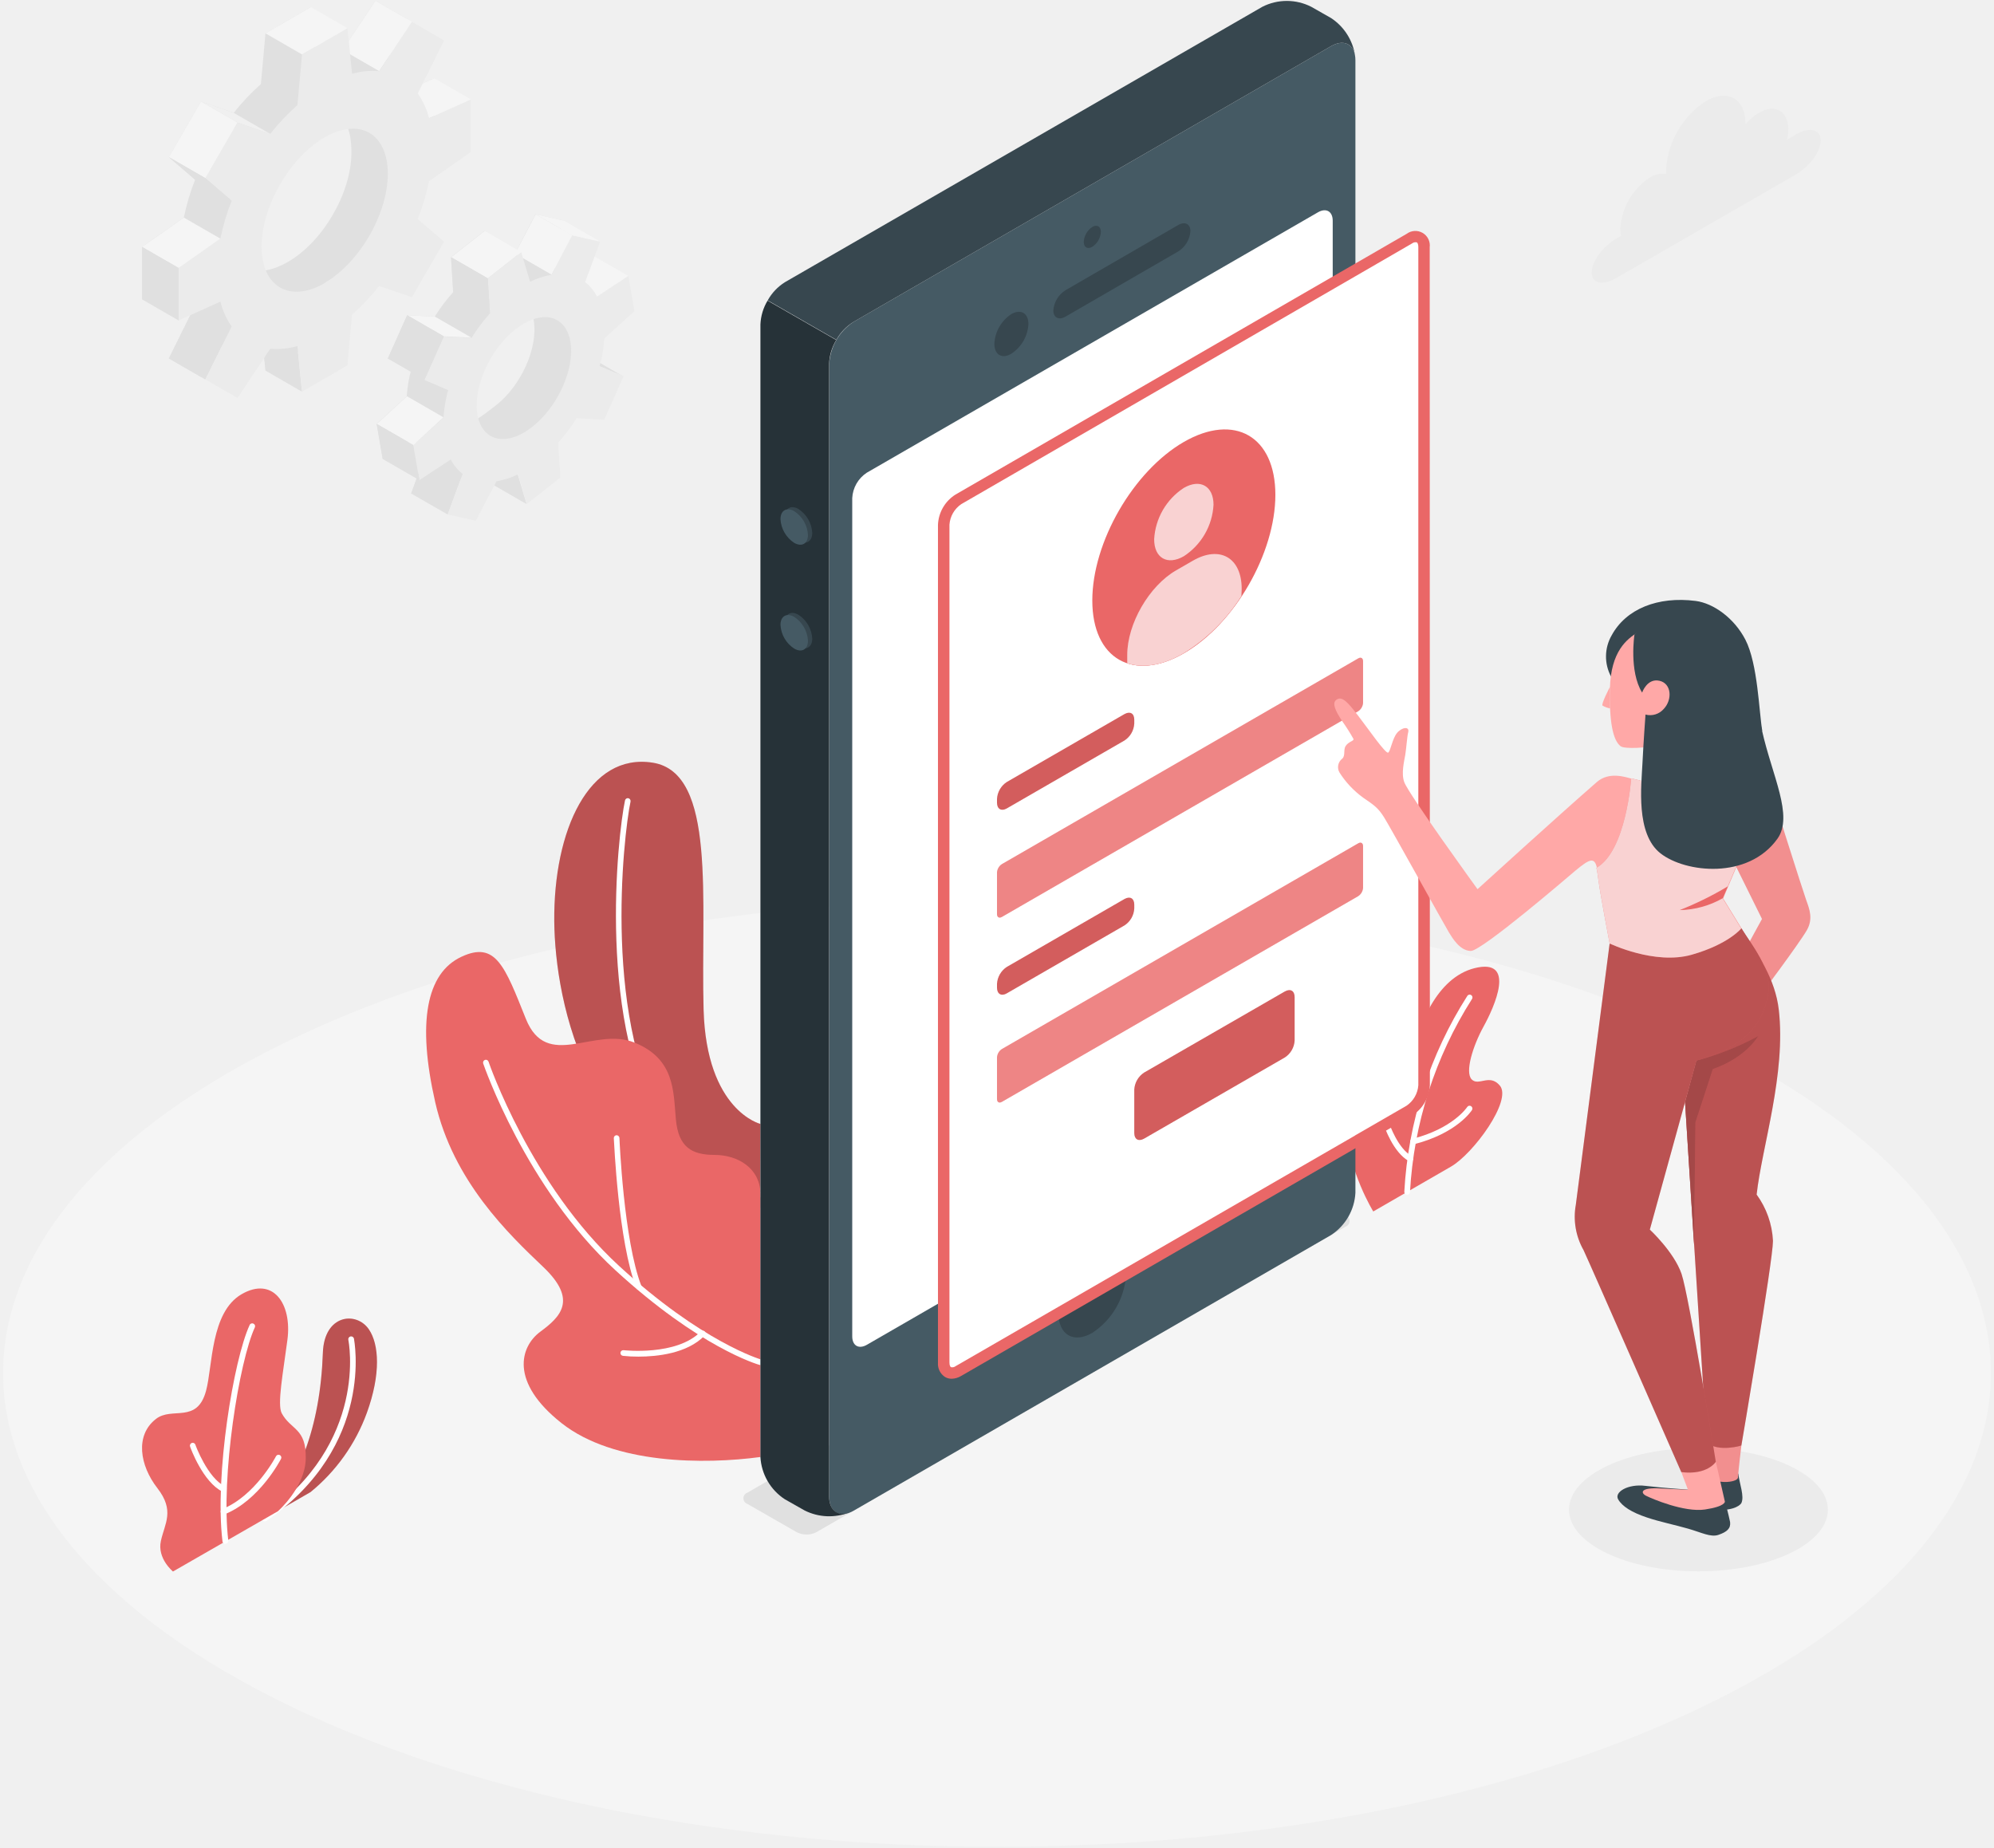
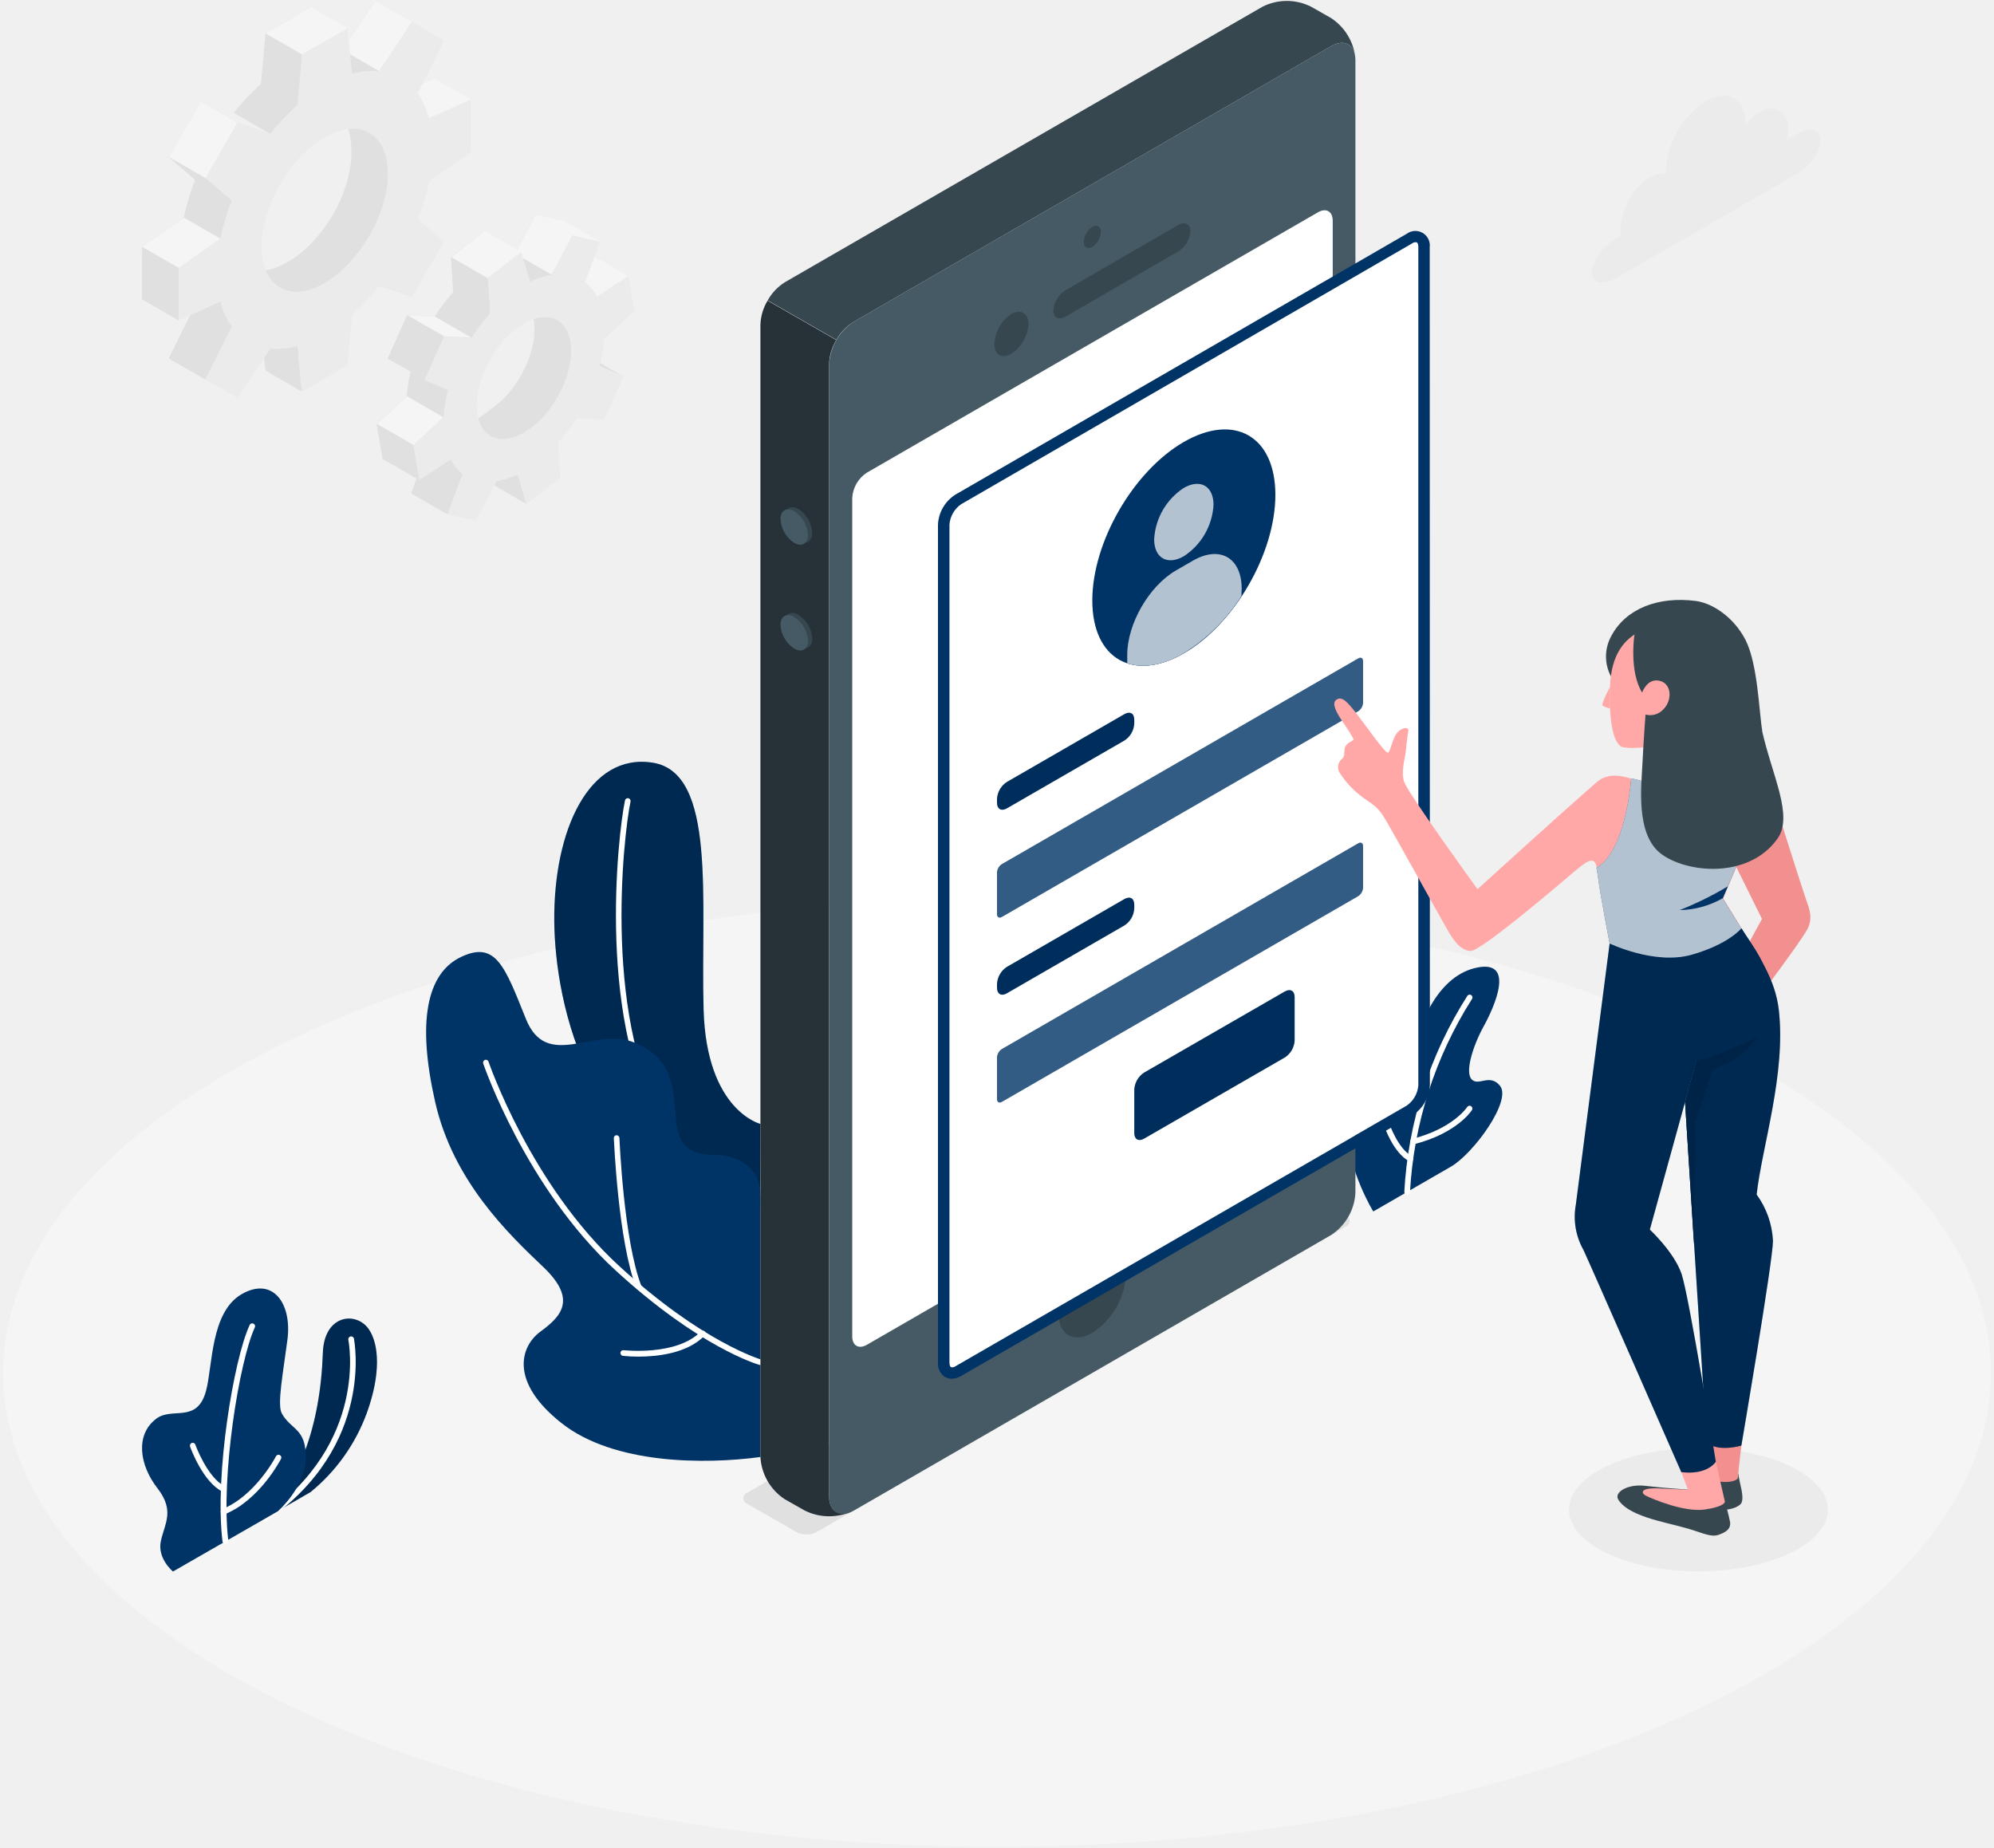
<svg xmlns="http://www.w3.org/2000/svg" width="354" height="328" viewBox="0 0 354 328" fill="none">
  <path d="M52.23 303.24C121.14 336.08 232.86 336.09 301.77 303.24C370.68 270.39 370.67 217.15 301.77 184.31C232.87 151.47 121.14 151.47 52.23 184.31C-16.68 217.15 -16.67 270.4 52.23 303.24Z" fill="#F5F5F5" />
  <path d="M301.53 278.97C314.221 278.97 324.51 274.068 324.51 268.02C324.51 261.973 314.221 257.07 301.53 257.07C288.838 257.07 278.55 261.973 278.55 268.02C278.55 274.068 288.838 278.97 301.53 278.97Z" fill="#EBEBEB" />
-   <path d="M47 269.59L55.13 264.9C59.669 261.196 63.124 256.335 65.13 250.83C67.64 243.91 67.29 238.65 65.49 236.01C63.28 232.76 57.55 233.33 57.32 240.17C56.84 253.65 52.91 263 47 269.59Z" fill="#EA6767" />
+   <path d="M47 269.59L55.13 264.9C59.669 261.196 63.124 256.335 65.13 250.83C67.64 243.91 67.29 238.65 65.49 236.01C63.28 232.76 57.55 233.33 57.32 240.17C56.84 253.65 52.91 263 47 269.59Z" fill="#003366" />
  <path opacity="0.2" d="M47 269.59L55.13 264.9C59.669 261.196 63.124 256.335 65.13 250.83C67.64 243.91 67.29 238.65 65.49 236.01C63.28 232.76 57.55 233.33 57.32 240.17C56.84 253.65 52.91 263 47 269.59Z" fill="black" />
  <path d="M47 270.09C46.894 270.089 46.791 270.054 46.707 269.99C46.622 269.927 46.559 269.838 46.528 269.737C46.497 269.636 46.499 269.527 46.533 269.427C46.568 269.327 46.633 269.241 46.72 269.18C65.52 256.18 61.88 238.05 61.84 237.87C61.826 237.804 61.825 237.737 61.838 237.671C61.85 237.605 61.876 237.542 61.912 237.486C61.949 237.43 61.996 237.381 62.052 237.343C62.107 237.305 62.169 237.279 62.235 237.265C62.301 237.251 62.368 237.251 62.434 237.263C62.5 237.275 62.563 237.301 62.619 237.337C62.675 237.374 62.724 237.421 62.762 237.477C62.8 237.532 62.826 237.594 62.84 237.66C62.84 237.85 66.68 256.6 47.32 270C47.226 270.064 47.114 270.096 47 270.09Z" fill="white" />
-   <path d="M30.71 279C30.71 279 27.88 276.7 28.56 273.58C29.24 270.46 31.07 268.22 27.94 264.2C24.81 260.18 23.94 254.82 27.68 251.92C30.53 249.67 34.98 252.85 36.58 246.92C37.76 242.58 37.36 232.97 42.89 229.77C48.42 226.57 51.89 231.39 51.02 237.91C50.26 243.74 49.18 249.35 50.02 250.91C51.64 253.91 54.41 253.5 54.28 258.98C54.17 264.08 49.34 268.3 49.34 268.3L30.71 279Z" fill="#EA6767" />
+   <path d="M30.71 279C30.71 279 27.88 276.7 28.56 273.58C29.24 270.46 31.07 268.22 27.94 264.2C24.81 260.18 23.94 254.82 27.68 251.92C30.53 249.67 34.98 252.85 36.58 246.92C37.76 242.58 37.36 232.97 42.89 229.77C48.42 226.57 51.89 231.39 51.02 237.91C50.26 243.74 49.18 249.35 50.02 250.91C51.64 253.91 54.41 253.5 54.28 258.98C54.17 264.08 49.34 268.3 49.34 268.3L30.71 279Z" fill="#003366" />
  <path d="M40 274.11C39.878 274.109 39.76 274.063 39.668 273.983C39.577 273.902 39.517 273.791 39.5 273.67C38.07 261.82 41.5 241.36 44.3 235.28C44.324 235.212 44.361 235.151 44.411 235.099C44.46 235.048 44.52 235.007 44.586 234.981C44.653 234.954 44.724 234.942 44.795 234.945C44.867 234.949 44.936 234.967 45 235C45.06 235.027 45.113 235.065 45.158 235.113C45.203 235.161 45.237 235.218 45.259 235.279C45.282 235.341 45.291 235.406 45.288 235.471C45.285 235.537 45.269 235.601 45.24 235.66C42.47 241.66 39.16 262.18 40.53 273.51C40.544 273.641 40.506 273.772 40.423 273.875C40.341 273.978 40.221 274.045 40.09 274.06L40 274.11Z" fill="white" />
  <path d="M39.73 264.88C39.654 264.884 39.578 264.866 39.51 264.83C36.04 263.14 33.84 257.11 33.75 256.83C33.726 256.768 33.714 256.701 33.715 256.635C33.717 256.568 33.732 256.502 33.76 256.441C33.787 256.38 33.827 256.325 33.876 256.28C33.925 256.234 33.982 256.199 34.045 256.177C34.108 256.154 34.175 256.144 34.242 256.147C34.308 256.151 34.374 256.168 34.434 256.197C34.494 256.226 34.548 256.267 34.592 256.318C34.636 256.368 34.669 256.427 34.69 256.49C34.69 256.55 36.84 262.39 39.95 263.9C40.052 263.949 40.134 264.032 40.183 264.134C40.232 264.237 40.245 264.352 40.219 264.463C40.194 264.573 40.131 264.672 40.042 264.742C39.954 264.812 39.843 264.85 39.73 264.85V264.88Z" fill="white" />
  <path d="M39.67 268.88C39.57 268.88 39.472 268.849 39.39 268.792C39.308 268.735 39.245 268.654 39.21 268.56C39.16 268.438 39.161 268.301 39.211 268.179C39.262 268.058 39.358 267.961 39.48 267.91C45.32 265.57 48.96 258.62 49 258.54C49.061 258.422 49.166 258.333 49.293 258.293C49.42 258.252 49.557 258.264 49.675 258.325C49.793 258.386 49.882 258.491 49.922 258.618C49.963 258.745 49.951 258.882 49.89 259C49.73 259.3 46.04 266.36 39.89 268.84C39.822 268.872 39.746 268.886 39.67 268.88Z" fill="white" />
-   <path d="M243.8 215.08C243.8 215.08 239.43 208 239 200.31C238.57 192.62 240.26 189.42 242.58 188.5C244.9 187.58 245.08 190.41 246.27 192.08C247.46 193.75 249.89 192.8 250.79 187.59C251.69 182.38 254.97 173.59 261.79 171.88C269.29 170.02 265.27 178.82 263.38 182.25C261.49 185.68 260.03 190.36 261.27 191.63C262.51 192.9 264.44 190.55 266.27 192.73C268.5 195.36 261.57 204.83 257.59 207.12L243.8 215.08Z" fill="#EA6767" />
+   <path d="M243.8 215.08C243.8 215.08 239.43 208 239 200.31C238.57 192.62 240.26 189.42 242.58 188.5C244.9 187.58 245.08 190.41 246.27 192.08C247.46 193.75 249.89 192.8 250.79 187.59C251.69 182.38 254.97 173.59 261.79 171.88C269.29 170.02 265.27 178.82 263.38 182.25C261.49 185.68 260.03 190.36 261.27 191.63C262.51 192.9 264.44 190.55 266.27 192.73C268.5 195.36 261.57 204.83 257.59 207.12L243.8 215.08Z" fill="#003366" />
  <path d="M249.79 212.11C249.724 212.107 249.66 212.092 249.6 212.064C249.54 212.037 249.487 211.998 249.442 211.949C249.398 211.901 249.363 211.845 249.34 211.783C249.318 211.721 249.307 211.656 249.31 211.59C249.987 199.22 253.845 187.233 260.51 176.79C260.548 176.736 260.596 176.689 260.652 176.654C260.708 176.619 260.771 176.596 260.836 176.585C260.902 176.575 260.969 176.578 261.033 176.594C261.097 176.611 261.157 176.64 261.21 176.68C261.315 176.758 261.385 176.874 261.406 177.003C261.426 177.131 261.395 177.263 261.32 177.37C254.774 187.66 250.986 199.462 250.32 211.64C250.316 211.706 250.299 211.77 250.271 211.829C250.242 211.888 250.202 211.941 250.153 211.985C250.103 212.029 250.046 212.062 249.984 212.084C249.922 212.105 249.856 212.114 249.79 212.11Z" fill="white" />
  <path d="M250.36 206.2C250.276 206.199 250.194 206.179 250.12 206.14C247.32 204.59 245.77 199.99 245.71 199.8C245.688 199.738 245.678 199.672 245.682 199.606C245.686 199.54 245.703 199.475 245.731 199.415C245.76 199.356 245.801 199.303 245.85 199.259C245.9 199.215 245.957 199.181 246.02 199.16C246.146 199.119 246.283 199.13 246.401 199.19C246.519 199.25 246.609 199.354 246.65 199.48C246.65 199.48 248.15 203.91 250.65 205.26C250.763 205.327 250.846 205.435 250.882 205.562C250.917 205.689 250.902 205.824 250.84 205.94C250.795 206.026 250.725 206.097 250.64 206.143C250.554 206.189 250.457 206.209 250.36 206.2Z" fill="white" />
  <path d="M250.85 203.17C250.739 203.169 250.632 203.131 250.545 203.062C250.458 202.993 250.397 202.897 250.37 202.79C250.354 202.727 250.35 202.661 250.359 202.597C250.369 202.532 250.391 202.47 250.424 202.414C250.458 202.358 250.502 202.31 250.554 202.271C250.607 202.233 250.667 202.205 250.73 202.19C257.95 200.36 260.45 196.58 260.47 196.54C260.506 196.484 260.552 196.436 260.606 196.398C260.66 196.36 260.721 196.333 260.785 196.318C260.85 196.304 260.917 196.303 260.982 196.314C261.047 196.325 261.109 196.349 261.165 196.385C261.221 196.42 261.269 196.466 261.307 196.521C261.345 196.575 261.372 196.636 261.387 196.7C261.401 196.765 261.402 196.832 261.391 196.897C261.38 196.962 261.356 197.024 261.32 197.08C261.21 197.25 258.61 201.22 250.98 203.16L250.85 203.17Z" fill="white" />
-   <path d="M135 199.54C135 199.54 125.41 197.2 124.91 179.24C124.38 159.86 127.26 137.24 115.91 135.41C104.56 133.58 98.26 147.41 98.4 163.56C98.53 177.7 104.23 208.4 134.96 214.42L135 199.54Z" fill="#EA6767" />
+   <path d="M135 199.54C135 199.54 125.41 197.2 124.91 179.24C124.38 159.86 127.26 137.24 115.91 135.41C104.56 133.58 98.26 147.41 98.4 163.56C98.53 177.7 104.23 208.4 134.96 214.42L135 199.54Z" fill="#003366" />
  <path opacity="0.2" d="M135 199.54C135 199.54 125.41 197.2 124.91 179.24C124.38 159.86 127.26 137.24 115.91 135.41C104.56 133.58 98.26 147.41 98.4 163.56C98.53 177.7 104.23 208.4 134.96 214.42L135 199.54Z" fill="black" />
  <path d="M135 212.58H134.91C128 211.32 122.37 207.51 118.18 201.27C105.76 182.74 109.67 148.14 110.96 142.1C110.989 141.971 111.067 141.859 111.177 141.786C111.287 141.713 111.42 141.686 111.55 141.71C111.68 141.741 111.792 141.821 111.865 141.932C111.937 142.044 111.964 142.179 111.94 142.31C110.67 148.31 106.78 182.47 119.01 200.71C120.79 203.539 123.139 205.966 125.907 207.839C128.675 209.712 131.802 210.99 135.09 211.59C135.155 211.602 135.218 211.627 135.273 211.663C135.329 211.699 135.376 211.746 135.414 211.801C135.451 211.856 135.477 211.918 135.49 211.983C135.503 212.048 135.503 212.115 135.49 212.18C135.469 212.294 135.408 212.397 135.318 212.47C135.229 212.543 135.116 212.582 135 212.58Z" fill="white" />
-   <path d="M135 258.67C125.09 260.01 109 259.99 99.71 252.67C90.42 245.35 92.36 239.05 95.93 236.42C99.5 233.79 102.6 230.79 96.46 224.95C90.32 219.11 80.46 209.73 77.26 195.66C74.06 181.59 75.64 172.79 81.92 169.86C88.01 167.02 89.62 171.54 93.35 180.86C97.08 190.18 105.47 182.19 112.65 185.1C119.83 188.01 119.54 193.77 119.99 198.72C120.44 203.67 122.81 205.04 126.88 205.04C130.95 205.04 135 207.38 135 212.04V258.67Z" fill="#EA6767" />
+   <path d="M135 258.67C125.09 260.01 109 259.99 99.71 252.67C90.42 245.35 92.36 239.05 95.93 236.42C99.5 233.79 102.6 230.79 96.46 224.95C90.32 219.11 80.46 209.73 77.26 195.66C74.06 181.59 75.64 172.79 81.92 169.86C88.01 167.02 89.62 171.54 93.35 180.86C97.08 190.18 105.47 182.19 112.65 185.1C119.83 188.01 119.54 193.77 119.99 198.72C120.44 203.67 122.81 205.04 126.88 205.04C130.95 205.04 135 207.38 135 212.04V258.67Z" fill="#003366" />
  <path d="M135 242.33C134.957 242.34 134.913 242.34 134.87 242.33C134.44 242.21 124.19 239.23 109.26 225.52C93.36 210.92 85.86 189.02 85.78 188.8C85.742 188.674 85.754 188.538 85.813 188.421C85.873 188.303 85.976 188.213 86.1 188.17C86.225 188.129 86.361 188.138 86.479 188.196C86.597 188.254 86.687 188.356 86.73 188.48C86.8 188.7 94.23 210.36 109.94 224.78C124.66 238.31 135.03 241.34 135.14 241.37C135.203 241.388 135.262 241.419 135.313 241.46C135.364 241.501 135.407 241.552 135.439 241.61C135.47 241.667 135.49 241.73 135.497 241.796C135.504 241.861 135.499 241.927 135.48 241.99C135.448 242.091 135.383 242.179 135.297 242.24C135.21 242.301 135.106 242.333 135 242.33Z" fill="white" />
  <path d="M113.43 229C113.33 229.002 113.231 228.972 113.149 228.914C113.066 228.857 113.004 228.775 112.97 228.68C109.76 220.44 109.03 202.81 108.97 202.06C108.967 201.928 109.016 201.8 109.105 201.703C109.195 201.606 109.318 201.548 109.45 201.54C109.581 201.542 109.706 201.592 109.802 201.681C109.898 201.769 109.958 201.89 109.97 202.02C109.97 202.2 110.72 220.23 113.87 228.32C113.894 228.382 113.906 228.448 113.904 228.514C113.903 228.58 113.888 228.645 113.861 228.706C113.834 228.766 113.795 228.821 113.747 228.866C113.699 228.911 113.642 228.947 113.58 228.97C113.532 228.987 113.481 228.997 113.43 229Z" fill="white" />
  <path d="M113.35 240.85C112.428 240.857 111.507 240.811 110.59 240.71C110.524 240.702 110.461 240.681 110.403 240.649C110.346 240.617 110.295 240.573 110.254 240.521C110.213 240.469 110.183 240.41 110.165 240.346C110.147 240.282 110.142 240.216 110.15 240.15C110.158 240.084 110.179 240.021 110.211 239.963C110.243 239.906 110.287 239.855 110.339 239.814C110.391 239.773 110.45 239.743 110.514 239.725C110.578 239.707 110.644 239.702 110.71 239.71C110.8 239.71 120.11 240.77 124.38 236.42C124.425 236.367 124.479 236.325 124.541 236.294C124.603 236.264 124.67 236.246 124.739 236.243C124.808 236.24 124.877 236.251 124.941 236.276C125.005 236.301 125.064 236.338 125.113 236.387C125.162 236.435 125.201 236.493 125.226 236.557C125.252 236.621 125.264 236.689 125.262 236.758C125.26 236.827 125.243 236.895 125.214 236.957C125.184 237.019 125.142 237.075 125.09 237.12C122 240.31 116.61 240.85 113.35 240.85Z" fill="white" />
  <path d="M106.15 51.49L105.07 45.26L99.51 48.92C99.002 47.92 98.282 47.043 97.4 46.35L100.06 39.15L95.06 38.04L91.4 45.04C90.076 45.263 88.792 45.681 87.59 46.28L86 41L80.06 45.67L80.45 51.87C79.24 53.225 78.143 54.676 77.17 56.21L72.27 55.96L68.83 63.67L73.04 65.47C72.6 67.064 72.322 68.699 72.21 70.35L66.86 75.27L67.93 81.51L73.5 77.85C74.005 78.849 74.726 79.723 75.61 80.41L73 87.62L78 88.72L83.24 83.62C84.45 83.43 84.15 81.15 85.47 80.5L87.06 85.76L92.99 81.1L92.84 78.66C94.04 77.32 98.58 74.37 99.56 72.83L100.79 70.83L104.23 63.12L102.63 60.22L100.85 56.44L106.15 51.49ZM88 72C83.44 75.58 82 76.37 81.23 71.58C80.46 66.79 83.07 59.51 87.63 55.92C92.19 52.33 93.93 52.08 94.75 56.86C95.57 61.64 92.57 68.46 88 72Z" fill="#E0E0E0" />
  <path d="M95.1 38.04L101.59 41.78L97.93 48.76L91.44 45.02L95.1 38.04Z" fill="#F5F5F5" />
  <path d="M111.56 49L106 52.66L99.51 48.92L105.07 45.26L111.56 49Z" fill="#F5F5F5" />
  <path d="M110.67 66.83L106.46 65.04L99.97 61.3L104.18 63.09L110.67 66.83Z" fill="#E0E0E0" />
  <path d="M72.99 87.62L79.48 91.35L82.14 84.15L75.65 80.41L72.99 87.62Z" fill="#E0E0E0" />
  <path d="M93.49 89.5L87.01 85.76L85.42 80.5L91.91 84.24L93.49 89.5Z" fill="#E0E0E0" />
  <path d="M112.63 55.23L111.56 49L106 52.66C105.488 51.659 104.765 50.782 103.88 50.09L106.54 42.89L101.59 41.78L97.92 48.78C96.596 49.003 95.312 49.421 94.11 50.02L92.53 44.76L86.59 49.43L86.98 55.63C85.769 56.994 84.672 58.456 83.7 60L78.79 59.75L75.35 67.46L79.56 69.26C79.124 70.859 78.846 72.497 78.73 74.15L73.39 79L74.46 85.24L80.02 81.58C80.532 82.577 81.255 83.451 82.14 84.14L79.48 91.34L84.48 92.45L88.14 85.45C89.469 85.229 90.757 84.807 91.96 84.2L93.54 89.46L99.48 84.8L99.09 78.6C100.3 77.245 101.396 75.793 102.37 74.26L107.28 74.5L110.72 66.79L106.45 65C106.893 63.402 107.174 61.764 107.29 60.11L112.63 55.23ZM94.5 75.78C89.95 79.36 85.59 78.39 84.76 73.61C83.93 68.83 86.96 62.04 91.52 58.46C96.08 54.88 100.43 55.86 101.26 60.64C102.09 65.42 99.06 72.2 94.5 75.78Z" fill="#EBEBEB" />
  <path d="M92.53 44.74L86.04 41L80.1 45.67L86.59 49.41L92.53 44.74Z" fill="#F5F5F5" />
  <path d="M80.1 45.67L80.49 51.87L86.98 55.61L86.59 49.41L80.1 45.67Z" fill="#E0E0E0" />
  <path d="M83.7 59.95L77.21 56.21L72.31 55.97L78.79 59.71L83.7 59.95Z" fill="#F5F5F5" />
  <path d="M72.31 55.97L68.87 63.67L75.35 67.41L78.79 59.71L72.31 55.97Z" fill="#E0E0E0" />
  <path d="M78.73 74.09L72.25 70.35L66.9 75.27L73.38 79.01L78.73 74.09Z" fill="#F5F5F5" />
  <path d="M74.46 85.25L67.97 81.51L66.9 75.27L73.38 79.01L74.46 85.25Z" fill="#E0E0E0" />
  <path d="M101.59 41.78L95.1 38.04L100.06 39.15L106.54 42.89L101.59 41.78Z" fill="#F5F5F5" />
  <path d="M77.09 23.21V13.9L69.68 17.24C69.287 15.66 68.61 14.166 67.68 12.83L72.35 3.42L66.65 0.13L60.83 8.88C59.208 8.738 57.574 8.898 56.01 9.35L55.19 1.26L47.13 5.92L46.32 14.92C44.566 16.474 42.953 18.181 41.5 20.02L35.68 18.02L29.98 27.9L34.64 31.9C33.779 34.077 33.11 36.326 32.64 38.62L25.23 43.83V53.15L32.64 49.81C33.032 51.389 33.71 52.884 34.64 54.22L30 63.64L35.7 66.93L41.52 58.18C43.142 58.321 44.776 58.162 46.34 57.71L47.15 65.8L55.21 61.14L56.03 52.14C58.546 51.222 60.774 49.656 62.49 47.6L66.67 49.07L72.37 39.2L68.87 36.2C69.63 33.698 69.911 31.076 69.7 28.47L77.09 23.21ZM51.16 46.47C44.98 50.04 41.16 47.47 41.16 40.36C41.16 33.25 46.27 24.46 52.46 20.89C58.65 17.32 62.39 19.89 62.39 27.06C62.39 34.23 57.35 42.89 51.16 46.47Z" fill="#E0E0E0" />
  <path d="M73.13 3.86L66.65 0.13L60.83 8.88L67.31 12.62L73.13 3.86Z" fill="#F5F5F5" />
  <path d="M83.58 17.64L77.09 13.9L69.68 17.24L76.17 20.98L83.58 17.64Z" fill="#F5F5F5" />
  <path d="M53.61 69.54L47.13 65.8L46.32 57.71L52.8 61.45L53.61 69.54Z" fill="#E0E0E0" />
  <path d="M29.97 63.64L36.46 67.38L41.13 57.97L34.64 54.23L29.97 63.64Z" fill="#E0E0E0" />
  <path d="M83.58 27V17.69L76.17 21C75.782 19.419 75.103 17.924 74.17 16.59L78.84 7.18L73.14 3.88L67.32 12.64C65.698 12.493 64.063 12.653 62.5 13.11L61.68 5L53.62 9.66L52.8 18.66C51.048 20.217 49.436 21.923 47.98 23.76L42.16 21.76L36.46 31.64L41.13 35.64C40.264 37.816 39.595 40.065 39.13 42.36L31.72 47.57V56.89L39.13 53.55C39.518 55.131 40.196 56.626 41.13 57.96L36.46 67.37L42.16 70.66L47.98 61.91C49.602 62.052 51.236 61.892 52.8 61.44L53.62 69.53L61.68 64.87L62.49 55.87C64.244 54.316 65.857 52.609 67.31 50.77L73.13 52.77L78.83 42.9L74.16 38.9C75.025 36.724 75.695 34.475 76.16 32.18L83.58 27ZM57.65 50.26C51.46 53.83 46.44 50.93 46.44 43.79C46.44 36.65 51.44 27.96 57.65 24.38C63.86 20.8 68.85 23.71 68.85 30.85C68.85 37.99 63.83 46.63 57.65 50.21V50.26Z" fill="#EBEBEB" />
  <path d="M41.5 20.04L47.98 23.78L42.16 21.75L35.68 18L41.5 20.04Z" fill="#F0F0F0" />
  <path d="M35.679 18.01L29.978 27.894L36.466 31.636L42.167 21.753L35.679 18.01Z" fill="#F5F5F5" />
  <path d="M29.97 27.88L36.46 31.62L41.13 35.64L34.64 31.91L29.97 27.88Z" fill="#E0E0E0" />
  <path d="M32.64 38.63L39.13 42.37L31.72 47.58L25.23 43.84L32.64 38.63Z" fill="#F5F5F5" />
  <path d="M25.23 43.84L31.72 47.58V56.9L25.23 53.16V43.84Z" fill="#E0E0E0" />
  <path d="M61.68 5L55.19 1.26L47.13 5.92L53.61 9.66L61.68 5Z" fill="#F5F5F5" />
  <path d="M144.88 272.05L238.88 217.77C239.087 217.697 239.266 217.562 239.393 217.383C239.52 217.203 239.588 216.989 239.588 216.77C239.588 216.55 239.52 216.336 239.393 216.157C239.266 215.978 239.087 215.843 238.88 215.77L230.19 210.77C229.652 210.499 229.057 210.358 228.455 210.358C227.852 210.358 227.258 210.499 226.72 210.77L132.69 265C132.483 265.073 132.303 265.208 132.176 265.387C132.05 265.566 131.981 265.78 131.981 266C131.981 266.219 132.05 266.433 132.176 266.613C132.303 266.792 132.483 266.927 132.69 267L141.41 272C141.944 272.278 142.536 272.428 143.139 272.437C143.742 272.445 144.338 272.313 144.88 272.05Z" fill="#E0E0E0" />
  <path d="M236.3 8.2L151.54 57.14C150.28 57.962 149.231 59.07 148.479 60.373C147.727 61.676 147.292 63.138 147.21 64.64V265.71C147.21 268.47 149.15 269.59 151.54 268.21L236.3 219.27C237.562 218.449 238.611 217.342 239.364 216.039C240.116 214.736 240.55 213.273 240.63 211.77V10.7C240.63 7.94 238.7 6.82 236.3 8.2Z" fill="#455A64" />
  <path d="M151.54 57.14L236.3 8.2C238.44 6.96 240.21 7.73 240.57 9.88C240.37 8.528 239.886 7.234 239.15 6.083C238.414 4.931 237.443 3.949 236.3 3.2L232.78 1.2C231.438 0.519 229.954 0.164 228.45 0.164C226.945 0.164 225.462 0.519 224.12 1.2L139.35 50.1C138.073 50.901 137.02 52.012 136.29 53.33L148.48 60.33C149.21 59.022 150.264 57.924 151.54 57.14Z" fill="#37474F" />
  <path d="M135 258.67C135.082 260.172 135.517 261.634 136.269 262.937C137.021 264.24 138.07 265.348 139.33 266.17L142.86 268.17C144.082 268.781 145.419 269.127 146.784 269.186C148.149 269.244 149.51 269.014 150.78 268.51C148.78 269.29 147.19 268.14 147.19 265.67V64.64C147.24 63.131 147.677 61.661 148.46 60.37L136.27 53.37C135.498 54.651 135.062 56.106 135 57.6V258.67Z" fill="#263238" />
  <path d="M153.87 83.93L234 37.68C235.44 36.86 236.6 37.53 236.6 39.18V188C236.552 188.902 236.291 189.78 235.839 190.562C235.387 191.344 234.757 192.008 234 192.5L153.9 238.75C152.46 239.58 151.3 238.91 151.3 237.25V88.43C151.345 87.531 151.602 86.655 152.048 85.873C152.495 85.092 153.119 84.426 153.87 83.93Z" fill="white" />
  <path d="M193.92 40.29C193.478 40.58 193.11 40.97 192.846 41.429C192.582 41.888 192.429 42.402 192.4 42.93C192.4 43.93 193.08 44.3 193.92 43.81C194.364 43.521 194.733 43.132 194.997 42.673C195.262 42.214 195.413 41.699 195.44 41.17C195.44 40.2 194.76 39.81 193.92 40.29Z" fill="#37474F" />
  <path d="M193.92 222.74C192.172 223.883 190.718 225.423 189.675 227.233C188.633 229.043 188.031 231.074 187.92 233.16C187.92 236.99 190.61 238.55 193.92 236.63C195.668 235.486 197.121 233.946 198.164 232.136C199.206 230.326 199.808 228.296 199.92 226.21C199.94 222.38 197.24 220.82 193.92 222.74Z" fill="#37474F" />
  <path d="M179.53 55.77C178.651 56.353 177.922 57.135 177.4 58.052C176.879 58.969 176.581 59.996 176.53 61.05C176.53 62.99 177.89 63.78 179.53 62.81C180.418 62.232 181.157 61.453 181.687 60.535C182.217 59.618 182.523 58.588 182.58 57.53C182.58 55.59 181.22 54.8 179.53 55.77Z" fill="#37474F" />
  <path d="M187 55.11C187 56.41 188 56.9 189.17 56.21L209.17 44.64C209.79 44.253 210.309 43.725 210.686 43.1C211.063 42.474 211.287 41.768 211.34 41.04C211.34 39.75 210.34 39.26 209.17 39.95L189.17 51.52C188.552 51.906 188.033 52.432 187.656 53.056C187.279 53.679 187.054 54.383 187 55.11Z" fill="#37474F" />
  <path d="M141.76 90.37C142.469 90.832 143.06 91.455 143.484 92.188C143.908 92.921 144.153 93.744 144.2 94.59C144.2 96.15 143.11 96.78 141.76 96C141.053 95.536 140.464 94.912 140.042 94.179C139.62 93.446 139.376 92.624 139.33 91.78C139.33 90.23 140.42 89.6 141.76 90.37Z" fill="#37474F" />
  <path d="M141.76 109.15C142.469 109.612 143.06 110.235 143.484 110.968C143.908 111.702 144.153 112.524 144.2 113.37C144.2 114.92 143.11 115.55 141.76 114.78C141.053 114.316 140.464 113.692 140.042 112.959C139.62 112.226 139.376 111.405 139.33 110.56C139.33 109 140.42 108.37 141.76 109.15Z" fill="#37474F" />
  <path d="M141 90.75C141.709 91.212 142.3 91.835 142.724 92.568C143.148 93.302 143.393 94.124 143.44 94.97C143.44 96.52 142.35 97.15 141 96.38C140.29 95.918 139.699 95.295 139.275 94.561C138.852 93.828 138.606 93.005 138.56 92.16C138.57 90.6 139.66 90 141 90.75Z" fill="#455A64" />
  <path d="M141 109.52C141.711 109.983 142.302 110.608 142.726 111.343C143.15 112.078 143.395 112.902 143.44 113.75C143.44 115.3 142.35 115.93 141 115.15C140.288 114.689 139.696 114.067 139.272 113.333C138.848 112.6 138.604 111.776 138.56 110.93C138.57 109.38 139.66 108.75 141 109.52Z" fill="#455A64" />
  <path d="M252.82 43.89C252.82 42.23 251.66 41.56 250.22 42.39L240.63 47.92L170.12 88.64C169.362 89.132 168.732 89.796 168.28 90.578C167.828 91.36 167.568 92.238 167.52 93.14V241.92C167.52 243.58 168.68 244.25 170.12 243.42L240.66 202.69L250.22 197.17C250.977 196.678 251.607 196.014 252.059 195.232C252.511 194.449 252.772 193.572 252.82 192.67V43.89Z" fill="white" />
-   <path d="M253.82 43.89C253.883 43.389 253.796 42.88 253.572 42.427C253.347 41.974 252.994 41.598 252.556 41.345C252.118 41.092 251.616 40.974 251.112 41.005C250.607 41.036 250.123 41.215 249.72 41.52L240.57 46.81L169.62 87.81C168.706 88.387 167.947 89.177 167.407 90.112C166.867 91.048 166.562 92.101 166.52 93.18V241.92C166.48 242.419 166.576 242.92 166.798 243.369C167.019 243.818 167.359 244.199 167.78 244.47C168.138 244.678 168.546 244.785 168.96 244.78C169.546 244.762 170.118 244.593 170.62 244.29L241.62 203.29L250.75 198.02C251.658 197.438 252.414 196.646 252.953 195.712C253.492 194.778 253.8 193.728 253.85 192.65L253.82 43.89ZM240.59 201.58L239.77 202.06L169.66 242.54C169.542 242.631 169.406 242.694 169.26 242.725C169.115 242.756 168.964 242.754 168.82 242.72C168.69 242.64 168.56 242.36 168.56 241.9V93.14C168.612 92.414 168.828 91.709 169.191 91.079C169.555 90.448 170.057 89.908 170.66 89.5L240.7 49L250.7 43.21C250.818 43.12 250.954 43.056 251.1 43.025C251.245 42.994 251.395 42.996 251.54 43.03C251.67 43.11 251.8 43.39 251.8 43.85V192.67C251.748 193.396 251.532 194.101 251.168 194.732C250.805 195.362 250.303 195.902 249.7 196.31L240.57 201.58H240.59Z" fill="#EA6767" />
-   <path d="M210.17 78.46C219.17 73.28 226.42 77.46 226.42 87.85C226.42 98.24 219.14 110.85 210.17 115.99C201.2 121.13 193.92 116.99 193.92 106.61C193.92 96.23 201.2 83.65 210.17 78.46Z" fill="#EA6767" />
-   <path d="M210.17 86.62C213.08 84.94 215.44 86.3 215.44 89.62C215.341 91.449 214.812 93.229 213.897 94.815C212.981 96.401 211.704 97.749 210.17 98.75C207.26 100.43 204.9 99.07 204.9 95.75C204.999 93.921 205.527 92.141 206.443 90.555C207.359 88.968 208.636 87.62 210.17 86.62Z" fill="#EA6767" />
-   <path d="M220.44 104.54C220.44 99.02 216.57 96.78 211.78 99.54L208.78 101.27C204 104.03 200.12 110.75 200.12 116.27V117.76C202.89 118.67 206.37 118.18 210.12 115.99C214.274 113.427 217.787 109.949 220.39 105.82L220.44 104.54Z" fill="#EA6767" />
+   <path d="M253.82 43.89C253.883 43.389 253.796 42.88 253.572 42.427C253.347 41.974 252.994 41.598 252.556 41.345C252.118 41.092 251.616 40.974 251.112 41.005C250.607 41.036 250.123 41.215 249.72 41.52L240.57 46.81L169.62 87.81C168.706 88.387 167.947 89.177 167.407 90.112C166.867 91.048 166.562 92.101 166.52 93.18V241.92C166.48 242.419 166.576 242.92 166.798 243.369C167.019 243.818 167.359 244.199 167.78 244.47C168.138 244.678 168.546 244.785 168.96 244.78C169.546 244.762 170.118 244.593 170.62 244.29L241.62 203.29L250.75 198.02C251.658 197.438 252.414 196.646 252.953 195.712C253.492 194.778 253.8 193.728 253.85 192.65L253.82 43.89ZM240.59 201.58L239.77 202.06L169.66 242.54C169.542 242.631 169.406 242.694 169.26 242.725C169.115 242.756 168.964 242.754 168.82 242.72C168.69 242.64 168.56 242.36 168.56 241.9V93.14C168.612 92.414 168.828 91.709 169.191 91.079C169.555 90.448 170.057 89.908 170.66 89.5L240.7 49L250.7 43.21C250.818 43.12 250.954 43.056 251.1 43.025C251.245 42.994 251.395 42.996 251.54 43.03C251.67 43.11 251.8 43.39 251.8 43.85V192.67C251.748 193.396 251.532 194.101 251.168 194.732C250.805 195.362 250.303 195.902 249.7 196.31L240.57 201.58H240.59Z" fill="#003366" />
+   <path d="M210.17 78.46C219.17 73.28 226.42 77.46 226.42 87.85C226.42 98.24 219.14 110.85 210.17 115.99C201.2 121.13 193.92 116.99 193.92 106.61C193.92 96.23 201.2 83.65 210.17 78.46Z" fill="#003366" />
+   <path d="M210.17 86.62C213.08 84.94 215.44 86.3 215.44 89.62C215.341 91.449 214.812 93.229 213.897 94.815C212.981 96.401 211.704 97.749 210.17 98.75C207.26 100.43 204.9 99.07 204.9 95.75C204.999 93.921 205.527 92.141 206.443 90.555C207.359 88.968 208.636 87.62 210.17 86.62Z" fill="#003366" />
+   <path d="M220.44 104.54C220.44 99.02 216.57 96.78 211.78 99.54L208.78 101.27C204 104.03 200.12 110.75 200.12 116.27V117.76C202.89 118.67 206.37 118.18 210.12 115.99C214.274 113.427 217.787 109.949 220.39 105.82L220.44 104.54Z" fill="#003366" />
  <path opacity="0.7" d="M210.17 86.62C213.08 84.94 215.44 86.3 215.44 89.62C215.341 91.449 214.812 93.229 213.897 94.815C212.981 96.401 211.704 97.749 210.17 98.75C207.26 100.43 204.9 99.07 204.9 95.75C204.999 93.921 205.527 92.141 206.443 90.555C207.359 88.968 208.636 87.62 210.17 86.62Z" fill="white" />
  <path opacity="0.7" d="M220.44 104.54C220.44 99.02 216.57 96.78 211.78 99.54L208.78 101.27C204 104.03 200.12 110.75 200.12 116.27V117.76C202.89 118.67 206.37 118.18 210.12 115.99C214.274 113.427 217.787 109.949 220.39 105.82L220.44 104.54Z" fill="white" />
-   <path d="M178.73 138.84L199.64 126.77C200.64 126.22 201.37 126.66 201.37 127.77V128.46C201.338 129.061 201.165 129.646 200.865 130.167C200.564 130.689 200.144 131.132 199.64 131.46L178.73 143.53C177.78 144.08 177 143.63 177 142.53V141.84C177.032 141.239 177.206 140.654 177.507 140.133C177.807 139.612 178.226 139.169 178.73 138.84Z" fill="#EA6767" />
+   <path d="M178.73 138.84L199.64 126.77C200.64 126.22 201.37 126.66 201.37 127.77V128.46C201.338 129.061 201.165 129.646 200.865 130.167C200.564 130.689 200.144 131.132 199.64 131.46L178.73 143.53C177.78 144.08 177 143.63 177 142.53V141.84C177.032 141.239 177.206 140.654 177.507 140.133C177.807 139.612 178.226 139.169 178.73 138.84Z" fill="#003366" />
  <path opacity="0.1" d="M178.73 138.84L199.64 126.77C200.64 126.22 201.37 126.66 201.37 127.77V128.46C201.338 129.061 201.165 129.646 200.865 130.167C200.564 130.689 200.144 131.132 199.64 131.46L178.73 143.53C177.78 144.08 177 143.63 177 142.53V141.84C177.032 141.239 177.206 140.654 177.507 140.133C177.807 139.612 178.226 139.169 178.73 138.84Z" fill="black" />
-   <path d="M177.87 153.41L241.13 116.89C241.6 116.61 241.99 116.83 241.99 117.39V124.77C241.972 125.069 241.886 125.361 241.736 125.621C241.587 125.881 241.38 126.103 241.13 126.27L177.87 162.79C177.39 163.07 177 162.84 177 162.29V154.91C177.017 154.609 177.105 154.317 177.256 154.056C177.407 153.796 177.617 153.574 177.87 153.41Z" fill="#EA6767" />
+   <path d="M177.87 153.41L241.13 116.89C241.6 116.61 241.99 116.83 241.99 117.39V124.77C241.972 125.069 241.886 125.361 241.736 125.621C241.587 125.881 241.38 126.103 241.13 126.27L177.87 162.79C177.39 163.07 177 162.84 177 162.29V154.91C177.017 154.609 177.105 154.317 177.256 154.056C177.407 153.796 177.617 153.574 177.87 153.41Z" fill="#003366" />
  <path opacity="0.2" d="M177.87 153.41L241.13 116.89C241.6 116.61 241.99 116.83 241.99 117.39V124.77C241.972 125.069 241.886 125.361 241.736 125.621C241.587 125.881 241.38 126.103 241.13 126.27L177.87 162.79C177.39 163.07 177 162.84 177 162.29V154.91C177.017 154.609 177.105 154.317 177.256 154.056C177.407 153.796 177.617 153.574 177.87 153.41Z" fill="white" />
-   <path d="M178.73 171.67L199.64 159.6C200.64 159.05 201.37 159.5 201.37 160.6V161.29C201.339 161.891 201.166 162.476 200.866 162.998C200.565 163.519 200.145 163.962 199.64 164.29L178.73 176.36C177.78 176.92 177 176.47 177 175.36V174.67C177.034 174.07 177.208 173.485 177.509 172.964C177.809 172.444 178.227 172 178.73 171.67Z" fill="#EA6767" />
+   <path d="M178.73 171.67L199.64 159.6C200.64 159.05 201.37 159.5 201.37 160.6V161.29C201.339 161.891 201.166 162.476 200.866 162.998C200.565 163.519 200.145 163.962 199.64 164.29L178.73 176.36C177.78 176.92 177 176.47 177 175.36V174.67C177.034 174.07 177.208 173.485 177.509 172.964C177.809 172.444 178.227 172 178.73 171.67Z" fill="#003366" />
  <path opacity="0.1" d="M178.73 171.67L199.64 159.6C200.64 159.05 201.37 159.5 201.37 160.6V161.29C201.339 161.891 201.166 162.476 200.866 162.998C200.565 163.519 200.145 163.962 199.64 164.29L178.73 176.36C177.78 176.92 177 176.47 177 175.36V174.67C177.034 174.07 177.208 173.485 177.509 172.964C177.809 172.444 178.227 172 178.73 171.67Z" fill="black" />
-   <path d="M177.87 186.24L241.13 149.72C241.6 149.44 241.99 149.67 241.99 150.22V157.6C241.972 157.899 241.886 158.191 241.736 158.451C241.587 158.711 241.38 158.933 241.13 159.1L177.87 195.62C177.39 195.9 177 195.68 177 195.12V187.74C177.017 187.439 177.105 187.147 177.256 186.886C177.407 186.626 177.617 186.404 177.87 186.24Z" fill="#EA6767" />
+   <path d="M177.87 186.24L241.13 149.72C241.6 149.44 241.99 149.67 241.99 150.22V157.6C241.972 157.899 241.886 158.191 241.736 158.451C241.587 158.711 241.38 158.933 241.13 159.1L177.87 195.62C177.39 195.9 177 195.68 177 195.12V187.74C177.017 187.439 177.105 187.147 177.256 186.886C177.407 186.626 177.617 186.404 177.87 186.24Z" fill="#003366" />
  <path opacity="0.2" d="M177.87 186.24L241.13 149.72C241.6 149.44 241.99 149.67 241.99 150.22V157.6C241.972 157.899 241.886 158.191 241.736 158.451C241.587 158.711 241.38 158.933 241.13 159.1L177.87 195.62C177.39 195.9 177 195.68 177 195.12V187.74C177.017 187.439 177.105 187.147 177.256 186.886C177.407 186.626 177.617 186.404 177.87 186.24Z" fill="white" />
-   <path d="M203.1 190.43L228.1 176.02C229.1 175.46 229.84 175.91 229.84 177.02V184.74C229.807 185.342 229.632 185.927 229.33 186.449C229.028 186.97 228.606 187.413 228.1 187.74L203.1 202.16C202.1 202.71 201.37 202.26 201.37 201.16V193.43C201.405 192.83 201.579 192.246 201.88 191.725C202.18 191.204 202.598 190.761 203.1 190.43Z" fill="#EA6767" />
+   <path d="M203.1 190.43L228.1 176.02C229.1 175.46 229.84 175.91 229.84 177.02V184.74C229.807 185.342 229.632 185.927 229.33 186.449C229.028 186.97 228.606 187.413 228.1 187.74L203.1 202.16C202.1 202.71 201.37 202.26 201.37 201.16V193.43C201.405 192.83 201.579 192.246 201.88 191.725C202.18 191.204 202.598 190.761 203.1 190.43Z" fill="#003366" />
  <path opacity="0.1" d="M203.1 190.43L228.1 176.02C229.1 175.46 229.84 175.91 229.84 177.02V184.74C229.807 185.342 229.632 185.927 229.33 186.449C229.028 186.97 228.606 187.413 228.1 187.74L203.1 202.16C202.1 202.71 201.37 202.26 201.37 201.16V193.43C201.405 192.83 201.579 192.246 201.88 191.725C202.18 191.204 202.598 190.761 203.1 190.43Z" fill="black" />
  <path d="M262.3 157.85C262.3 157.85 250.02 140.91 249.3 138.85C248.73 137.33 249.3 135.07 249.48 134.02C249.66 132.97 249.82 130.63 250 130.02C250.3 128.88 248.83 129.11 248 130.15C247.17 131.19 246.89 133.27 246.46 133.61C246.03 133.95 242.76 129.18 241.05 126.98C239.34 124.78 238.27 123.44 237.22 124.26C236.47 124.85 237.03 126.13 238.27 128.01C238.994 129.022 239.662 130.074 240.27 131.16C240.46 131.57 239.44 131.6 238.89 132.45C238.46 133.11 238.89 134.18 238.29 134.69C237.921 134.971 237.668 135.378 237.579 135.833C237.491 136.289 237.573 136.761 237.81 137.16C238.923 138.908 240.359 140.428 242.04 141.64C243.88 142.91 244.62 143.36 245.71 145.09C246.8 146.82 256.58 164.49 257.24 165.55C257.9 166.61 259.17 168.77 261.1 168.83C263.03 168.89 278.83 155.29 279.64 154.61C282.24 152.44 283.07 152.13 283.51 154.08C283.662 154.773 283.775 155.474 283.85 156.18C284.16 158.66 285.85 167.52 285.85 167.52C285.85 167.52 293.85 171.39 300.42 169.52C306.99 167.65 309.21 164.86 309.21 164.86L305.92 159.5C306.81 157.29 310.92 148.33 312.25 142.06L291.65 138.73C291.23 138.64 290.55 138.47 289.65 138.24C288.52 137.94 285.65 136.95 283.48 138.85C276.4 145.02 262.32 157.85 262.32 157.85" fill="#FFA8A7" />
  <path d="M303.14 261.79L299.45 266.92C301.127 267.703 302.96 268.096 304.81 268.07C308.12 268.19 309.03 267.07 309.15 266.85C309.71 265.65 308.84 263.49 308.6 261.63L303.14 261.79Z" fill="#37474F" />
  <path d="M299.66 264.46C299.66 264.46 295.18 264.17 292.09 263.79C289 263.41 286.55 264.91 287.27 266.18C287.99 267.45 289.7 268.51 292.36 269.4C294.63 270.17 297.36 270.72 299.72 271.4C302.08 272.08 303.72 272.97 305.09 272.49C306.62 271.96 307.28 271.35 307.15 270.23C306.816 268.637 306.402 267.062 305.91 265.51L299.66 264.46Z" fill="#37474F" />
  <path d="M309.15 256.64C309.15 256.64 308.59 261.3 308.55 262.3C308.51 263.3 304 263.62 303.14 261.79L303 256.09L309.15 256.64Z" fill="#F28F8F" />
  <path d="M304.61 259.5L306.22 266.58C306.22 266.58 306.37 267.44 302.69 267.99C299.01 268.54 293.23 266.06 292.24 265.56C291.25 265.06 291.14 264.05 294.76 264.25C298.38 264.45 299.66 264.46 299.66 264.46L298.48 261.33L304.61 259.5Z" fill="#FFA8A7" />
  <path d="M312.19 142L314.74 141.29C314.74 141.29 320.07 158.16 320.66 159.79C321.25 161.42 321.92 163.14 320.77 165.15C319.4 167.54 312.19 177.15 312.19 177.15L307.61 172.67L312.81 163.15L308.21 153.85L312.19 142Z" fill="#F28F8F" />
  <path d="M286 120.09C285.402 118.968 285.099 117.712 285.118 116.441C285.137 115.169 285.479 113.924 286.11 112.82C288.65 108.11 294.31 105.82 301.05 106.69C304.17 107.1 307.85 109.69 309.86 113.56C312.08 117.85 312.29 126.49 312.86 129.76L286 120.09Z" fill="#37474F" />
  <path d="M285.82 121.94C285.82 121.94 284.22 124.99 284.5 125.27C284.914 125.512 285.368 125.681 285.84 125.77L285.82 121.94Z" fill="#FFA8A7" />
  <path d="M290.68 112.3C288.94 113.43 285.94 115.51 285.81 122.36C285.67 129.36 286.67 131.67 287.71 132.48C288.41 133.03 292.52 132.75 294.28 132.34C296.04 131.93 301.11 129.42 302.94 125.61C305.09 121.13 304.65 114.61 301.46 112.61C299.836 111.65 297.996 111.118 296.11 111.063C294.225 111.009 292.356 111.435 290.68 112.3Z" fill="#FFA8A7" />
-   <path d="M309.15 164.82C312.23 169.62 315.15 173.82 315.79 179.24C317.11 190.63 312.79 203.65 311.86 212.08C313.609 214.478 314.617 217.335 314.76 220.3C314.76 223.79 309.15 256.64 309.15 256.64C309.15 256.64 305.07 257.88 303 256.09L299.15 195.66L301.15 188.3L309.15 164.82Z" fill="#EA6767" />
+   <path d="M309.15 164.82C312.23 169.62 315.15 173.82 315.79 179.24C317.11 190.63 312.79 203.65 311.86 212.08C313.609 214.478 314.617 217.335 314.76 220.3C314.76 223.79 309.15 256.64 309.15 256.64C309.15 256.64 305.07 257.88 303 256.09L299.15 195.66L301.15 188.3L309.15 164.82Z" fill="#003366" />
  <path opacity="0.2" d="M309.15 164.82C312.23 169.62 315.15 173.82 315.79 179.24C317.11 190.63 312.79 203.65 311.86 212.08C313.609 214.478 314.617 217.335 314.76 220.3C314.76 223.79 309.15 256.64 309.15 256.64C309.15 256.64 305.07 257.88 303 256.09L299.15 195.66L301.15 188.3L309.15 164.82Z" fill="black" />
-   <path d="M299.15 195.66L301.15 188.3C304.979 187.292 308.673 185.825 312.15 183.93C312.15 183.93 310.07 187.72 304.09 189.8L301 199.25L300.74 220.9L299.15 195.66Z" fill="#EA6767" />
+   <path d="M299.15 195.66L301.15 188.3C304.979 187.292 308.673 185.825 312.15 183.93C312.15 183.93 310.07 187.72 304.09 189.8L301 199.25L300.74 220.9L299.15 195.66Z" fill="#003366" />
  <path opacity="0.3" d="M299.15 195.66L301.15 188.3C304.979 187.292 308.673 185.825 312.15 183.93C312.15 183.93 310.07 187.72 304.09 189.8L301 199.25L300.74 220.9L299.15 195.66Z" fill="black" />
-   <path d="M309.15 164.82C310.8 167.52 314.74 172.12 313.9 176.55C312.9 181.91 310 185.68 301.18 188.3L292.9 218.3C292.9 218.3 297.21 222.3 298.53 226.17C299.85 230.04 304.61 259.52 304.61 259.52C304.61 259.52 303.13 261.93 298.48 261.35C298.48 261.35 282.27 224.35 281.13 221.94C279.746 219.499 279.261 216.651 279.76 213.89C280.27 210.01 285.76 167.54 285.76 167.54L309.15 164.82Z" fill="#EA6767" />
+   <path d="M309.15 164.82C310.8 167.52 314.74 172.12 313.9 176.55C312.9 181.91 310 185.68 301.18 188.3L292.9 218.3C292.9 218.3 297.21 222.3 298.53 226.17C299.85 230.04 304.61 259.52 304.61 259.52C304.61 259.52 303.13 261.93 298.48 261.35C298.48 261.35 282.27 224.35 281.13 221.94C279.746 219.499 279.261 216.651 279.76 213.89C280.27 210.01 285.76 167.54 285.76 167.54L309.15 164.82Z" fill="#003366" />
  <path opacity="0.2" d="M309.15 164.82C310.8 167.52 314.74 172.12 313.9 176.55C312.9 181.91 310 185.68 301.18 188.3L292.9 218.3C292.9 218.3 297.21 222.3 298.53 226.17C299.85 230.04 304.61 259.52 304.61 259.52C304.61 259.52 303.13 261.93 298.48 261.35C298.48 261.35 282.27 224.35 281.13 221.94C279.746 219.499 279.261 216.651 279.76 213.89C280.27 210.01 285.76 167.54 285.76 167.54L309.15 164.82Z" fill="black" />
-   <path d="M312.19 142L291.59 138.67C291.17 138.58 290.49 138.41 289.59 138.18C289.59 138.18 288.71 151.1 283.42 154.06C283.55 154.68 283.66 155.37 283.76 156.16C284.07 158.64 285.76 167.5 285.76 167.5C285.76 167.5 293.76 171.37 300.33 169.5C306.9 167.63 309.12 164.84 309.12 164.84L305.83 159.48C306.75 157.25 310.89 148.29 312.19 142Z" fill="#EA6767" />
+   <path d="M312.19 142L291.59 138.67C291.17 138.58 290.49 138.41 289.59 138.18C289.59 138.18 288.71 151.1 283.42 154.06C283.55 154.68 283.66 155.37 283.76 156.16C284.07 158.64 285.76 167.5 285.76 167.5C285.76 167.5 293.76 171.37 300.33 169.5C306.9 167.63 309.12 164.84 309.12 164.84L305.83 159.48C306.75 157.25 310.89 148.29 312.19 142Z" fill="#003366" />
  <path opacity="0.7" d="M312.19 142L291.59 138.67C291.17 138.58 290.49 138.41 289.59 138.18C289.59 138.18 288.71 151.1 283.42 154.06C283.55 154.68 283.66 155.37 283.76 156.16C284.07 158.64 285.76 167.5 285.76 167.5C285.76 167.5 293.76 171.37 300.33 169.5C306.9 167.63 309.12 164.84 309.12 164.84L305.83 159.48C306.75 157.25 310.89 148.29 312.19 142Z" fill="white" />
-   <path d="M306.76 157.35C304.024 158.993 301.158 160.407 298.19 161.58C300.884 161.526 303.521 160.797 305.86 159.46L306.76 157.35Z" fill="#EA6767" />
+   <path d="M306.76 157.35C304.024 158.993 301.158 160.407 298.19 161.58C300.884 161.526 303.521 160.797 305.86 159.46L306.76 157.35Z" fill="#003366" />
  <path d="M290.17 112.64C290.17 112.64 289.17 119.14 291.53 122.96C291.53 122.96 292.41 120.37 294.6 120.86C296.79 121.35 296.91 124.24 295.37 125.86C294.978 126.314 294.467 126.649 293.894 126.826C293.321 127.003 292.709 127.015 292.13 126.86C292.13 126.86 291.78 131.56 291.59 135.5C291.4 139.44 290.36 148.03 294.79 151.5C299.22 154.97 310.34 156.19 315.55 148.91C318.45 144.86 314.6 137.7 312.81 129.67C311.16 122.29 310.23 111.35 302.4 109.59C294.57 107.83 290.17 112.64 290.17 112.64Z" fill="#37474F" />
  <path d="M318.9 23.83L317.25 24.83C317.389 24.243 317.466 23.643 317.48 23.04C317.48 19.69 315.13 18.34 312.23 20.04C311.348 20.572 310.56 21.248 309.9 22.04C309.9 17.54 306.74 15.71 302.84 17.96C300.785 19.3 299.075 21.106 297.848 23.231C296.621 25.356 295.913 27.74 295.78 30.19C295.78 30.42 295.78 30.64 295.78 30.86C294.775 30.734 293.759 30.968 292.91 31.52C291.382 32.516 290.11 33.858 289.198 35.437C288.286 37.017 287.759 38.789 287.66 40.61C287.66 41.033 287.703 41.456 287.79 41.87L286.91 42.38C284.52 43.76 282.58 46.45 282.58 48.38C282.58 50.31 284.52 50.77 286.91 49.38L318.91 30.93C321.3 29.55 323.24 26.86 323.24 24.93C323.24 23 321.29 22.44 318.9 23.83Z" fill="#EBEBEB" />
</svg>
